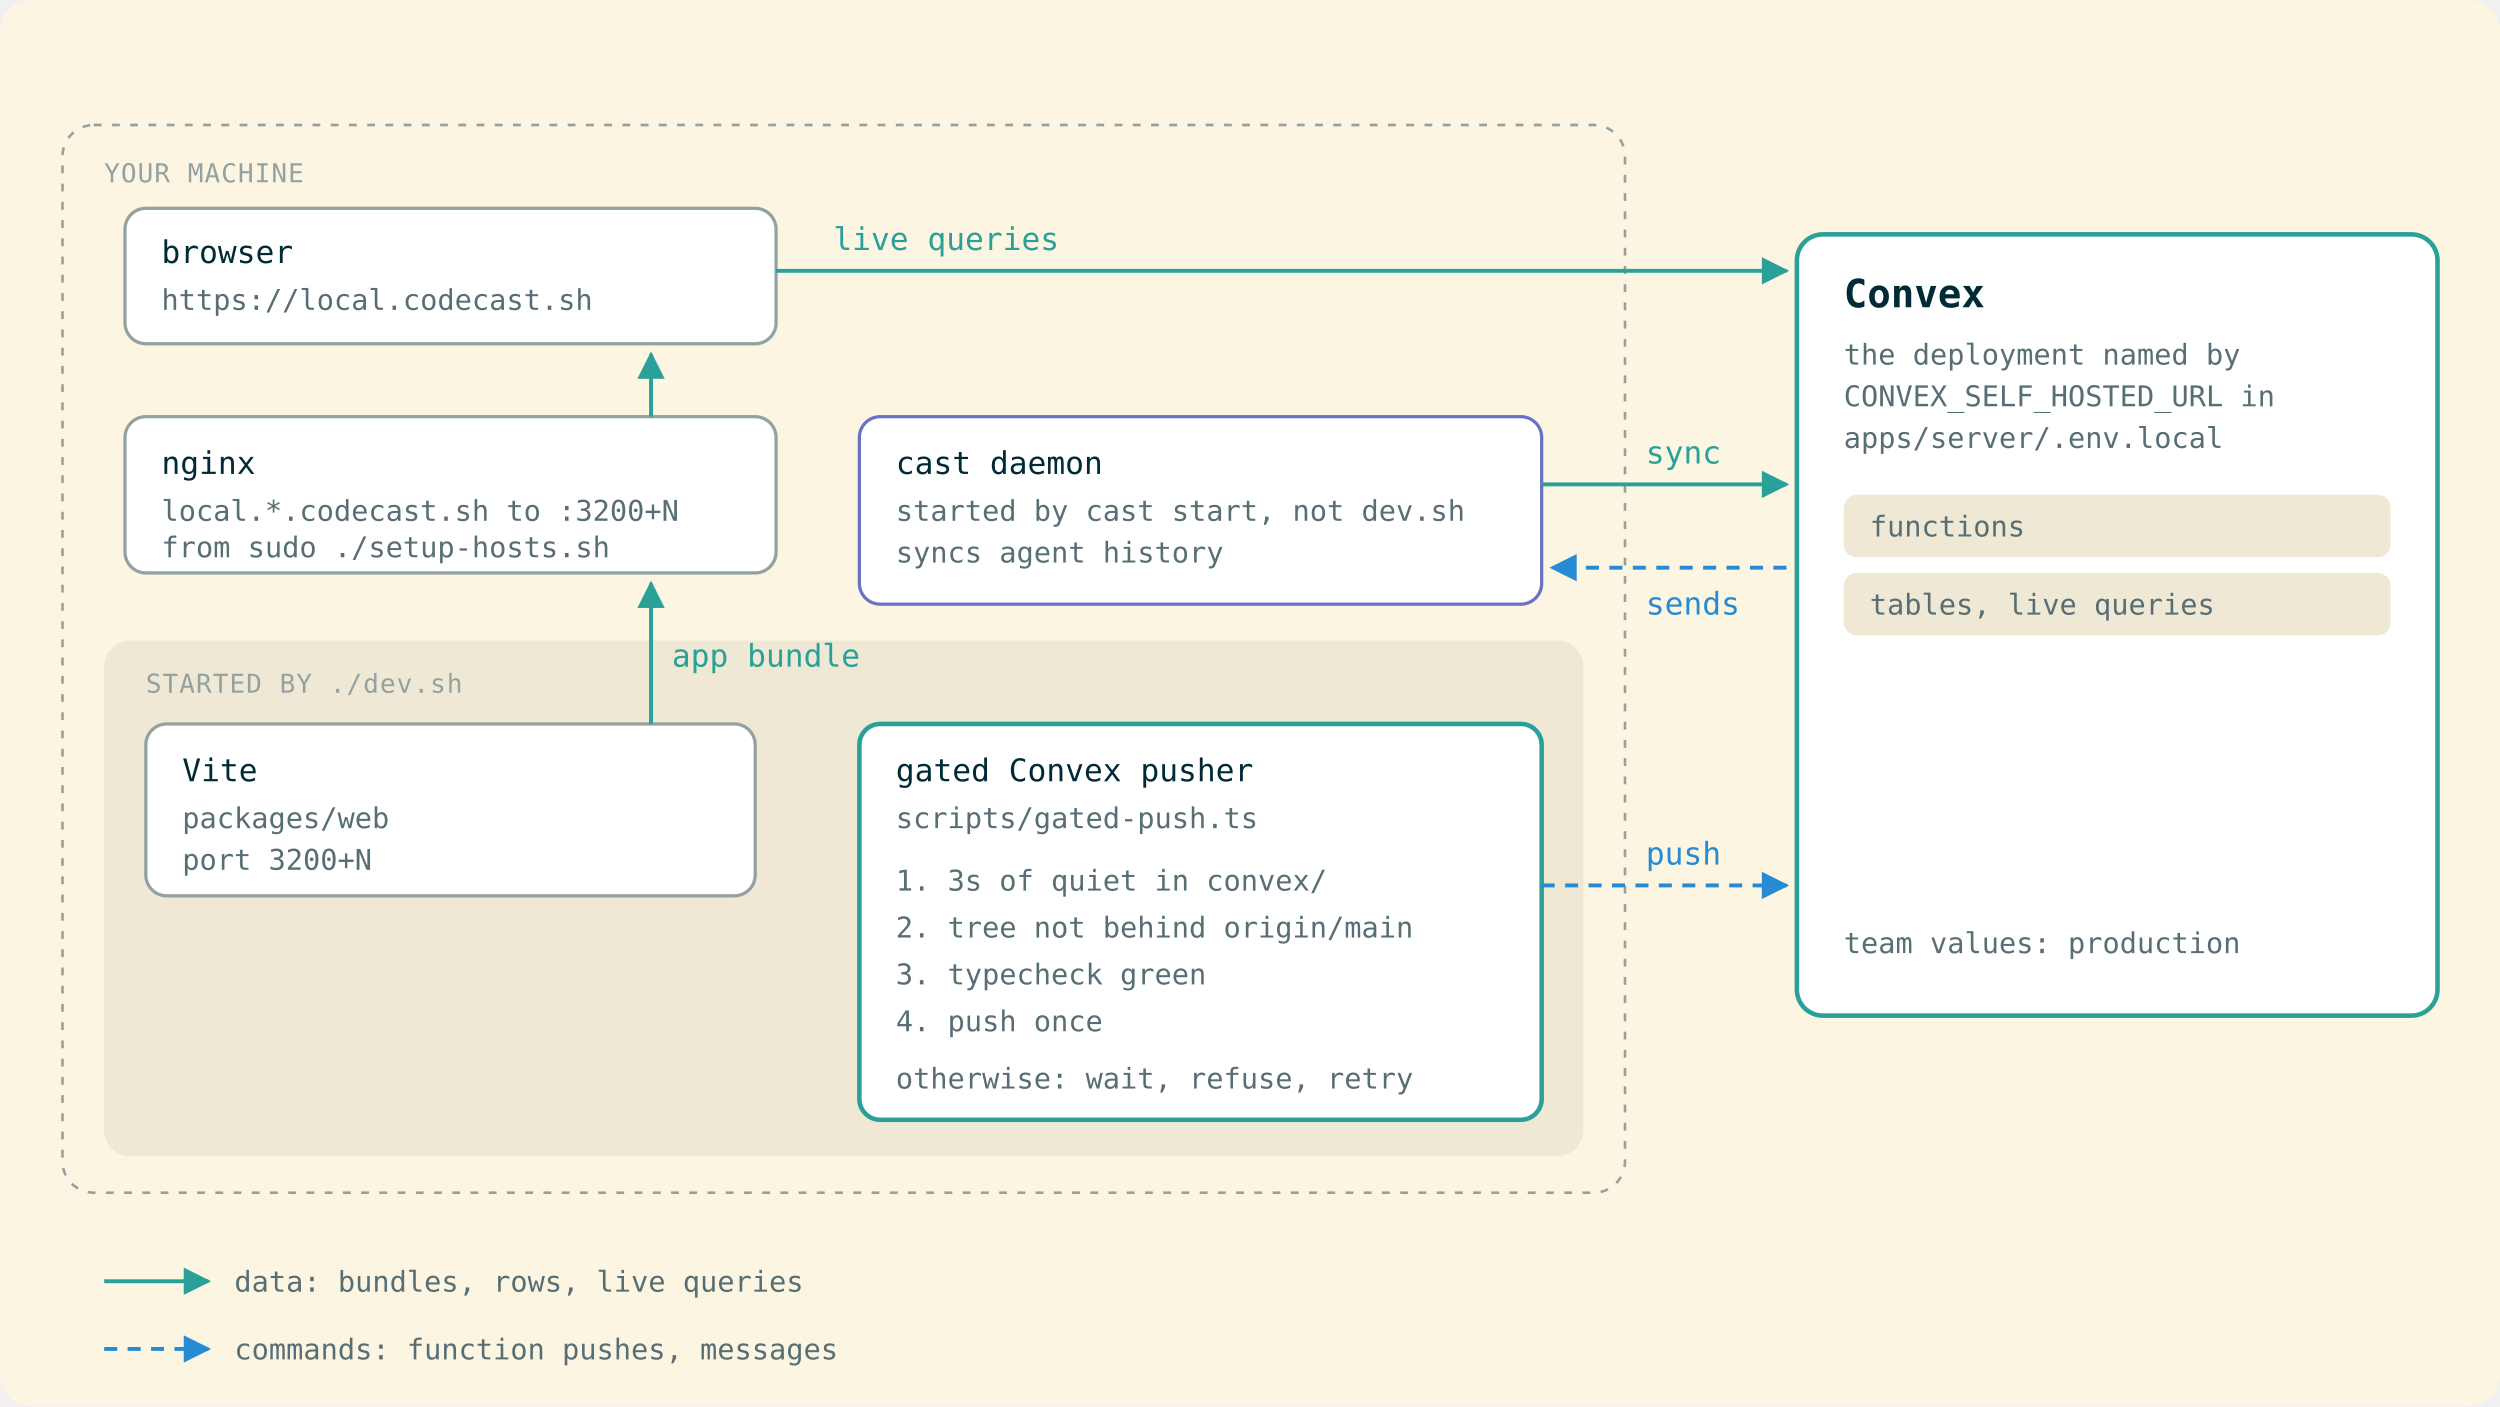
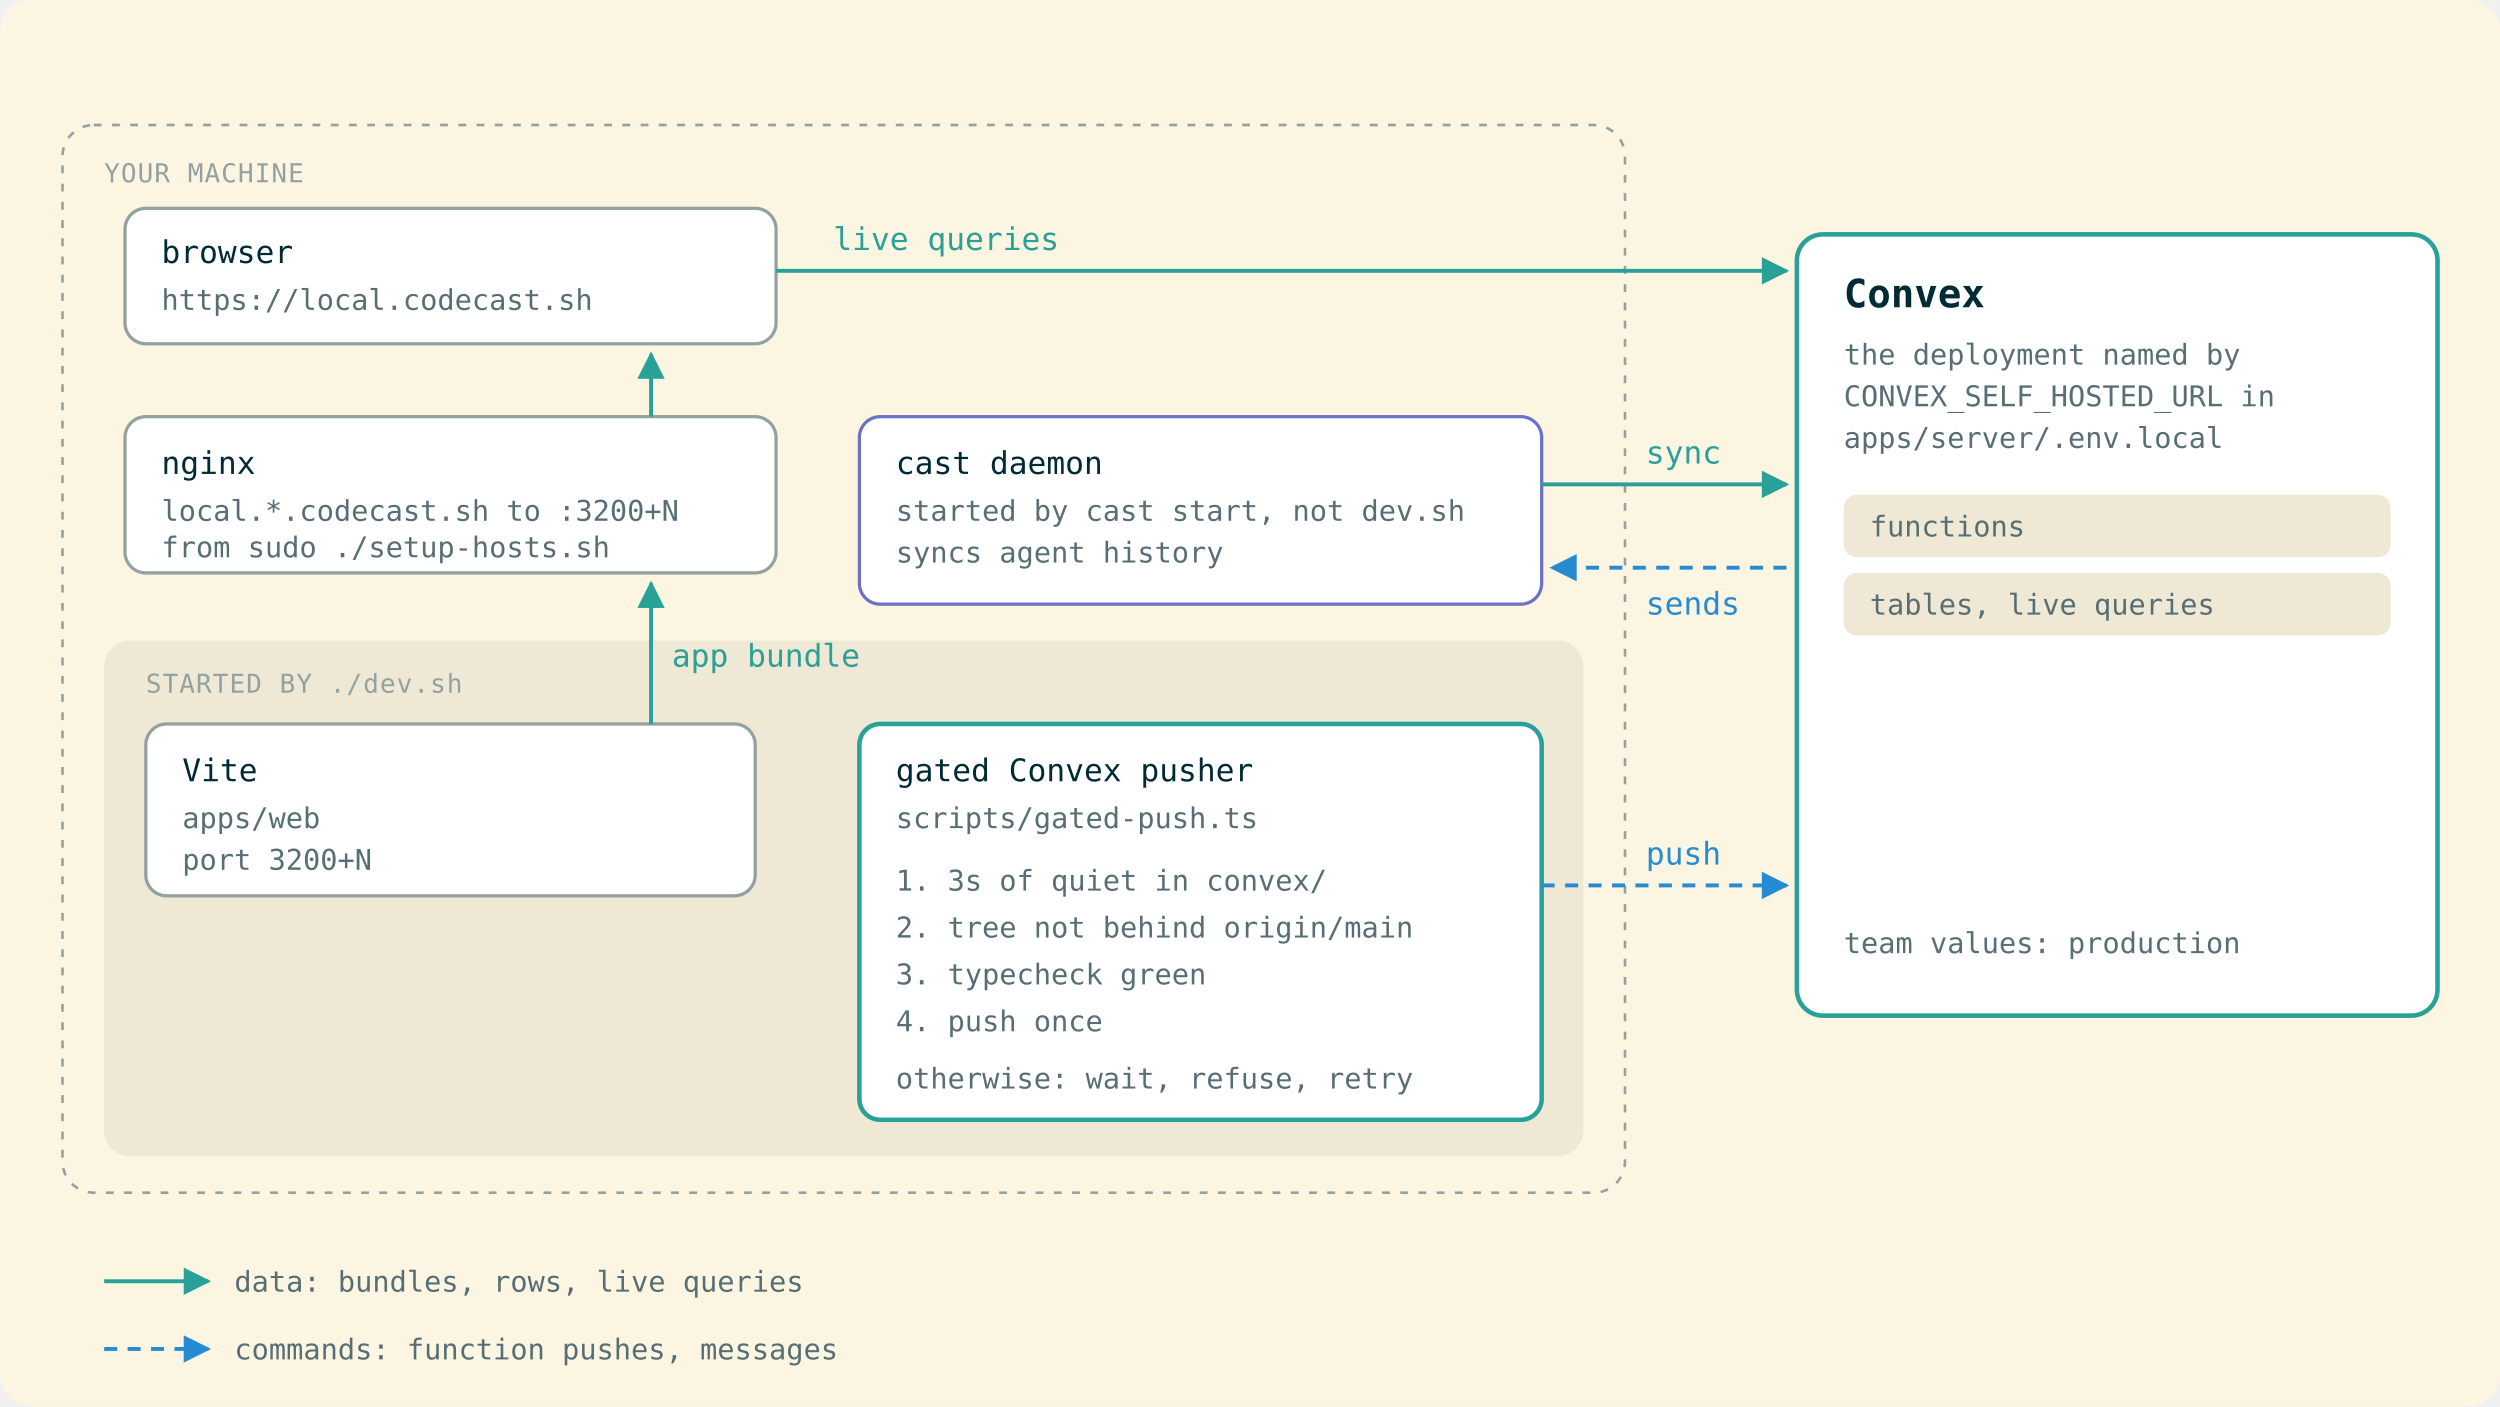
<svg xmlns="http://www.w3.org/2000/svg" viewBox="0 0 960 540" role="img" aria-labelledby="t d">
  <style>
    .page { fill: #FBF5E2 }
    .card { fill: #ffffff; stroke: #93a1a1; stroke-width: 1.25 }
    .inset { fill: #eee8d5; stroke: none }
    .zone { fill: none; stroke: #93a1a1; stroke-width: 1; stroke-dasharray: 3 4 }
    .agent { fill: #ffffff; stroke: #6c71c4; stroke-width: 1.25 }
    .core { fill: #ffffff; stroke: #2aa198; stroke-width: 1.75 }
    text { font-family: 'JetBrains Mono', ui-monospace, SFMono-Regular, Menlo, monospace; fill: #002b36 }
    .h { font-size: 15px; font-weight: 600 }
    .l { font-size: 12px }
    .n { font-size: 11px; fill: #586e75 }
    .k { font-size: 10px; fill: #93a1a1; letter-spacing: .04em }
    .data { stroke: #2aa198; stroke-width: 1.5; fill: none }
    .cmd { stroke: #268bd2; stroke-width: 1.5; fill: none; stroke-dasharray: 5 4 }
    .dataLbl { fill: #2aa198 }
    .cmdLbl { fill: #268bd2 }
    .ah-data { fill: #2aa198 }
    .ah-cmd { fill: #268bd2 }
    .person { fill: #cb4b16 }
    @media (prefers-color-scheme: dark) {
      .page { fill: #002b36 }
      .card, .agent, .core { fill: #08404e }
      .card { stroke: #586e75 }
      .inset { fill: #073642 }
      .zone { stroke: #586e75 }
      text { fill: #fdf6e3 }
      .n { fill: #93a1a1 }
      .k { fill: #657b83 }
      .dataLbl { fill: #2aa198 }
      .cmdLbl { fill: #268bd2 }
    }
  </style>
  <defs>
    <marker id="aData" viewBox="0 0 10 10" refX="9" refY="5" markerWidth="7" markerHeight="7" orient="auto-start-reverse">
      <path class="ah-data" d="M0 0L10 5L0 10z" />
    </marker>
    <marker id="aCmd" viewBox="0 0 10 10" refX="9" refY="5" markerWidth="7" markerHeight="7" orient="auto-start-reverse">
      <path class="ah-cmd" d="M0 0L10 5L0 10z" />
    </marker>
  </defs>
  <rect class="page" width="960" height="540" rx="12" />
  <rect class="zone" x="24" y="48" width="600" height="410" rx="12" />
  <text class="k" x="40" y="70">YOUR MACHINE</text>
  <rect class="card" x="48" y="80" width="250" height="52" rx="8" />
  <text class="l" x="62" y="101">browser</text>
  <text class="n" x="62" y="119">https://local.codecast.sh</text>
  <rect class="card" x="48" y="160" width="250" height="60" rx="8" />
  <text class="l" x="62" y="182">nginx</text>
  <text class="n" x="62" y="200">local.*.codecast.sh to :3200+N</text>
  <text class="n" x="62" y="214">from sudo ./setup-hosts.sh</text>
  <rect class="agent" x="330" y="160" width="262" height="72" rx="8" />
  <text class="l" x="344" y="182">cast daemon</text>
  <text class="n" x="344" y="200">started by cast start, not dev.sh</text>
  <text class="n" x="344" y="216">syncs agent history</text>
  <rect class="inset" x="40" y="246" width="568" height="198" rx="10" />
  <text class="k" x="56" y="266">STARTED BY ./dev.sh</text>
  <rect class="card" x="56" y="278" width="234" height="66" rx="8" />
  <text class="l" x="70" y="300">Vite</text>
-   <text class="n" x="70" y="318">packages/web</text>
+   <text class="n" x="70" y="318">apps/web</text>
  <text class="n" x="70" y="334">port 3200+N</text>
  <rect class="core" x="330" y="278" width="262" height="152" rx="8" />
  <text class="l" x="344" y="300">gated Convex pusher</text>
  <text class="n" x="344" y="318">scripts/gated-push.ts</text>
  <text class="n" x="344" y="342">1. 3s of quiet in convex/</text>
  <text class="n" x="344" y="360">2. tree not behind origin/main</text>
  <text class="n" x="344" y="378">3. typecheck green</text>
  <text class="n" x="344" y="396">4. push once</text>
  <text class="n" x="344" y="418">otherwise: wait, refuse, retry</text>
  <path class="data" d="M250 278 V224" marker-end="url(#aData)" />
  <path class="data" d="M250 160 V136" marker-end="url(#aData)" />
  <text class="l dataLbl" x="258" y="256">app bundle</text>
  <rect class="core" x="690" y="90" width="246" height="300" rx="10" />
  <text class="h" x="708" y="118">Convex</text>
  <text class="n" x="708" y="140">the deployment named by</text>
  <text class="n" x="708" y="156">CONVEX_SELF_HOSTED_URL in</text>
  <text class="n" x="708" y="172">apps/server/.env.local</text>
  <rect class="inset" x="708" y="190" width="210" height="24" rx="5" />
  <text class="n" x="718" y="206">functions</text>
  <rect class="inset" x="708" y="220" width="210" height="24" rx="5" />
  <text class="n" x="718" y="236">tables, live queries</text>
  <text class="n" x="708" y="366">team values: production</text>
  <path class="data" d="M298 104 H686" marker-end="url(#aData)" />
  <text class="l dataLbl" x="320" y="96">live queries</text>
  <path class="data" d="M592 186 H686" marker-end="url(#aData)" />
  <text class="l dataLbl" x="632" y="178">sync</text>
  <path class="cmd" d="M686 218 H596" marker-end="url(#aCmd)" />
  <text class="l cmdLbl" x="632" y="236">sends</text>
  <path class="cmd" d="M592 340 H686" marker-end="url(#aCmd)" />
  <text class="l cmdLbl" x="632" y="332">push</text>
  <path class="data" d="M40 492 H80" marker-end="url(#aData)" />
  <text class="n" x="90" y="496">data: bundles, rows, live queries</text>
  <path class="cmd" d="M40 518 H80" marker-end="url(#aCmd)" />
  <text class="n" x="90" y="522">commands: function pushes, messages</text>
</svg>
